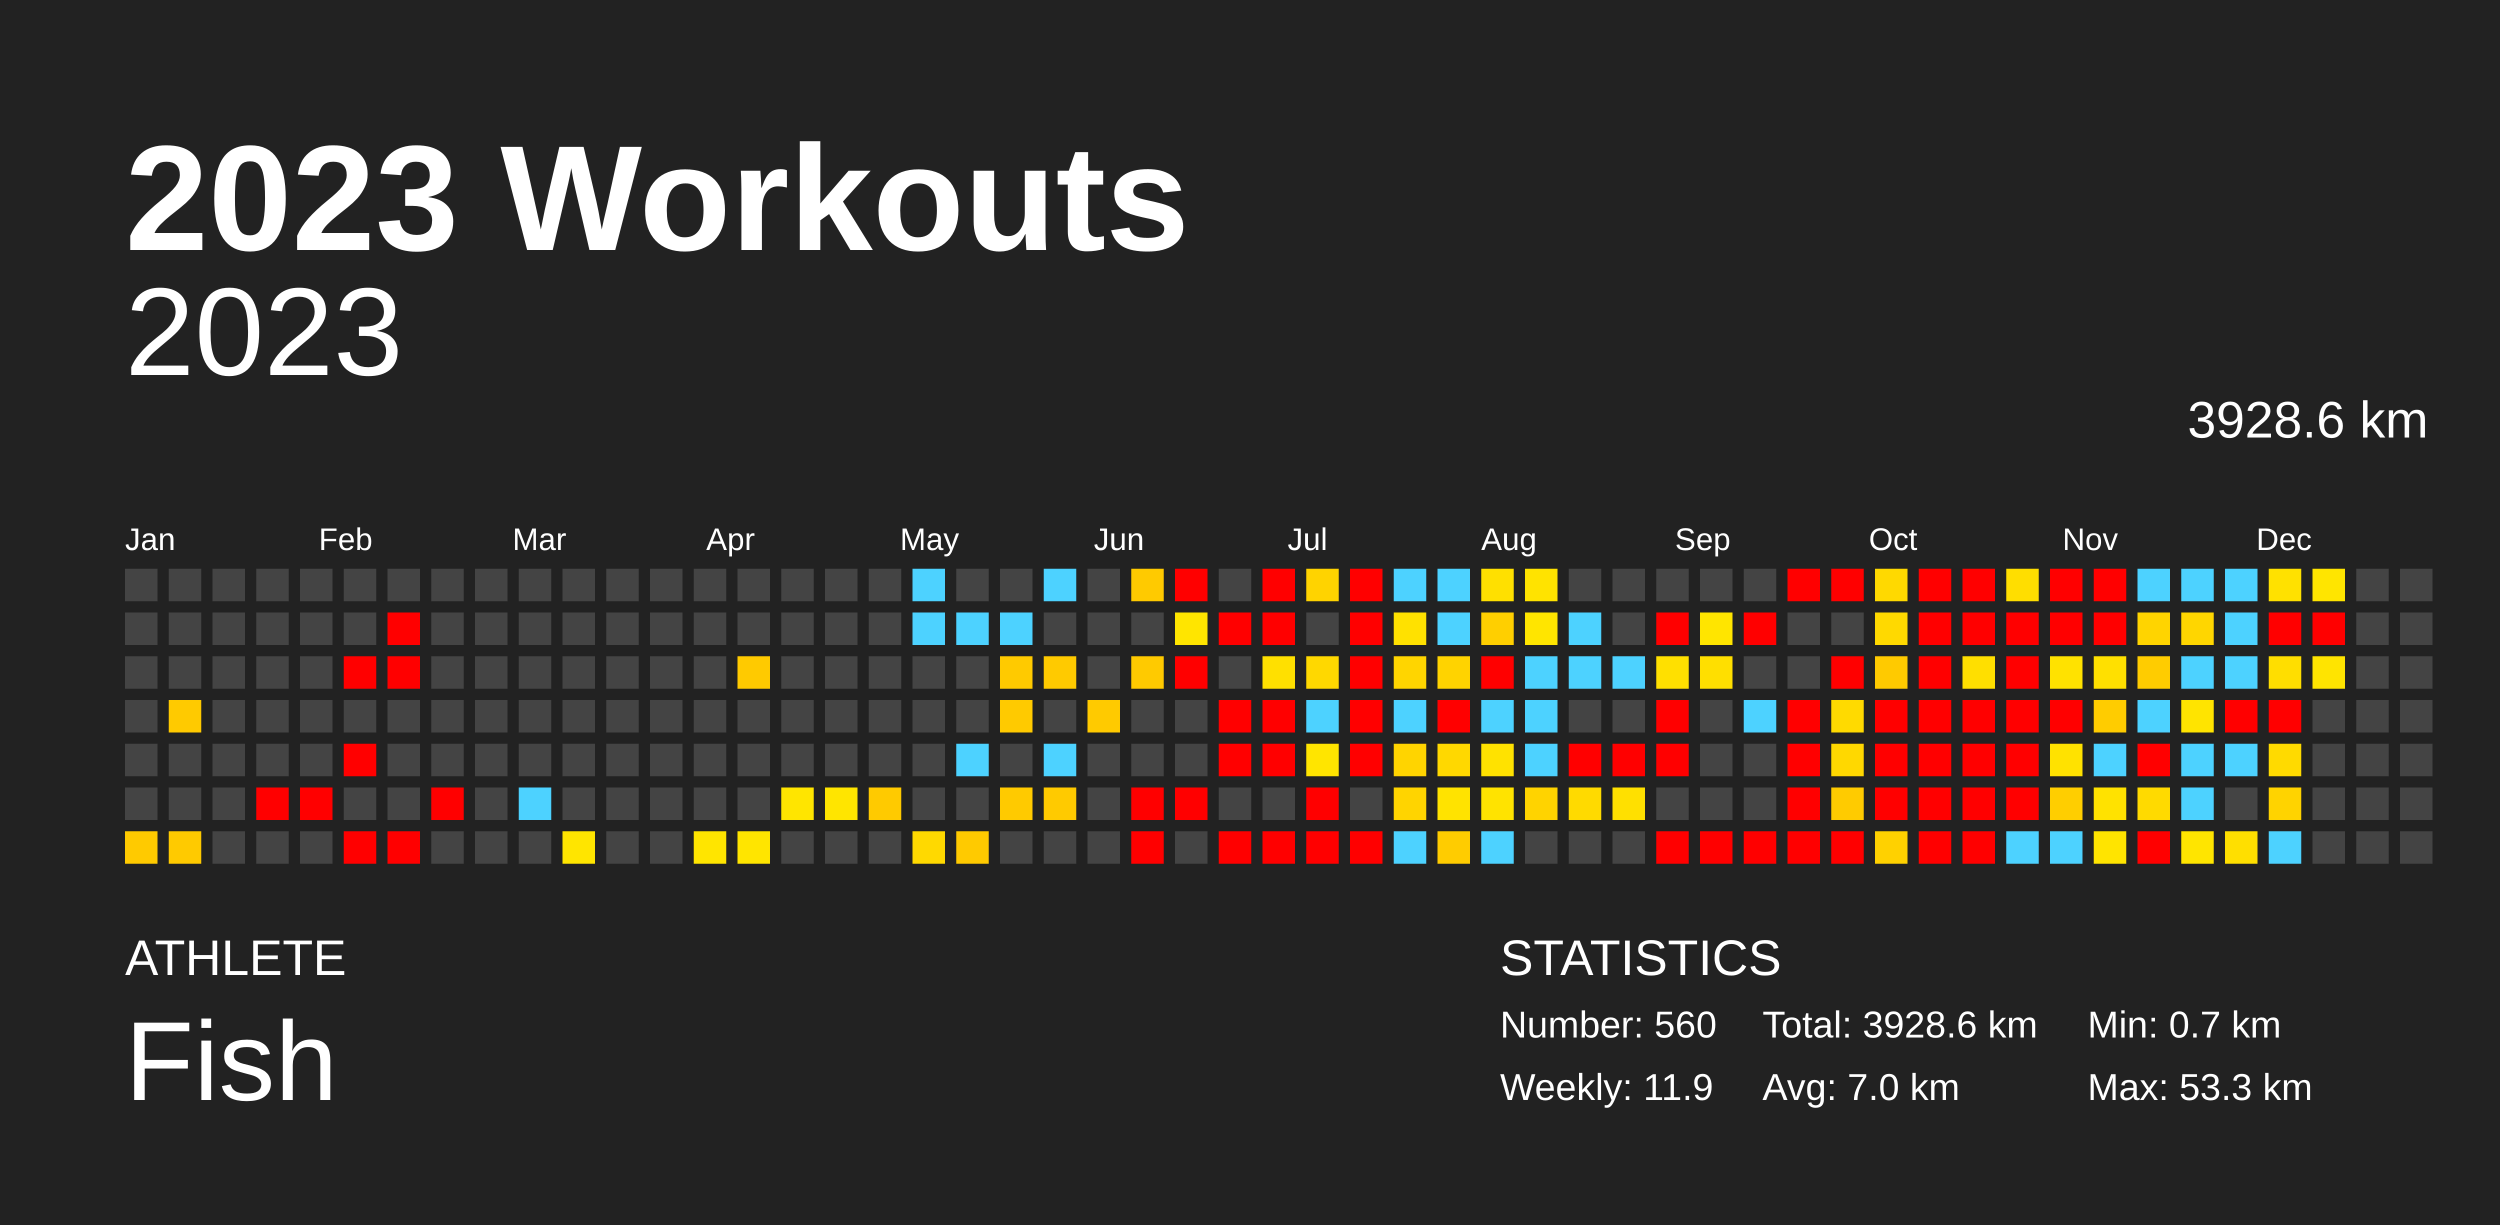
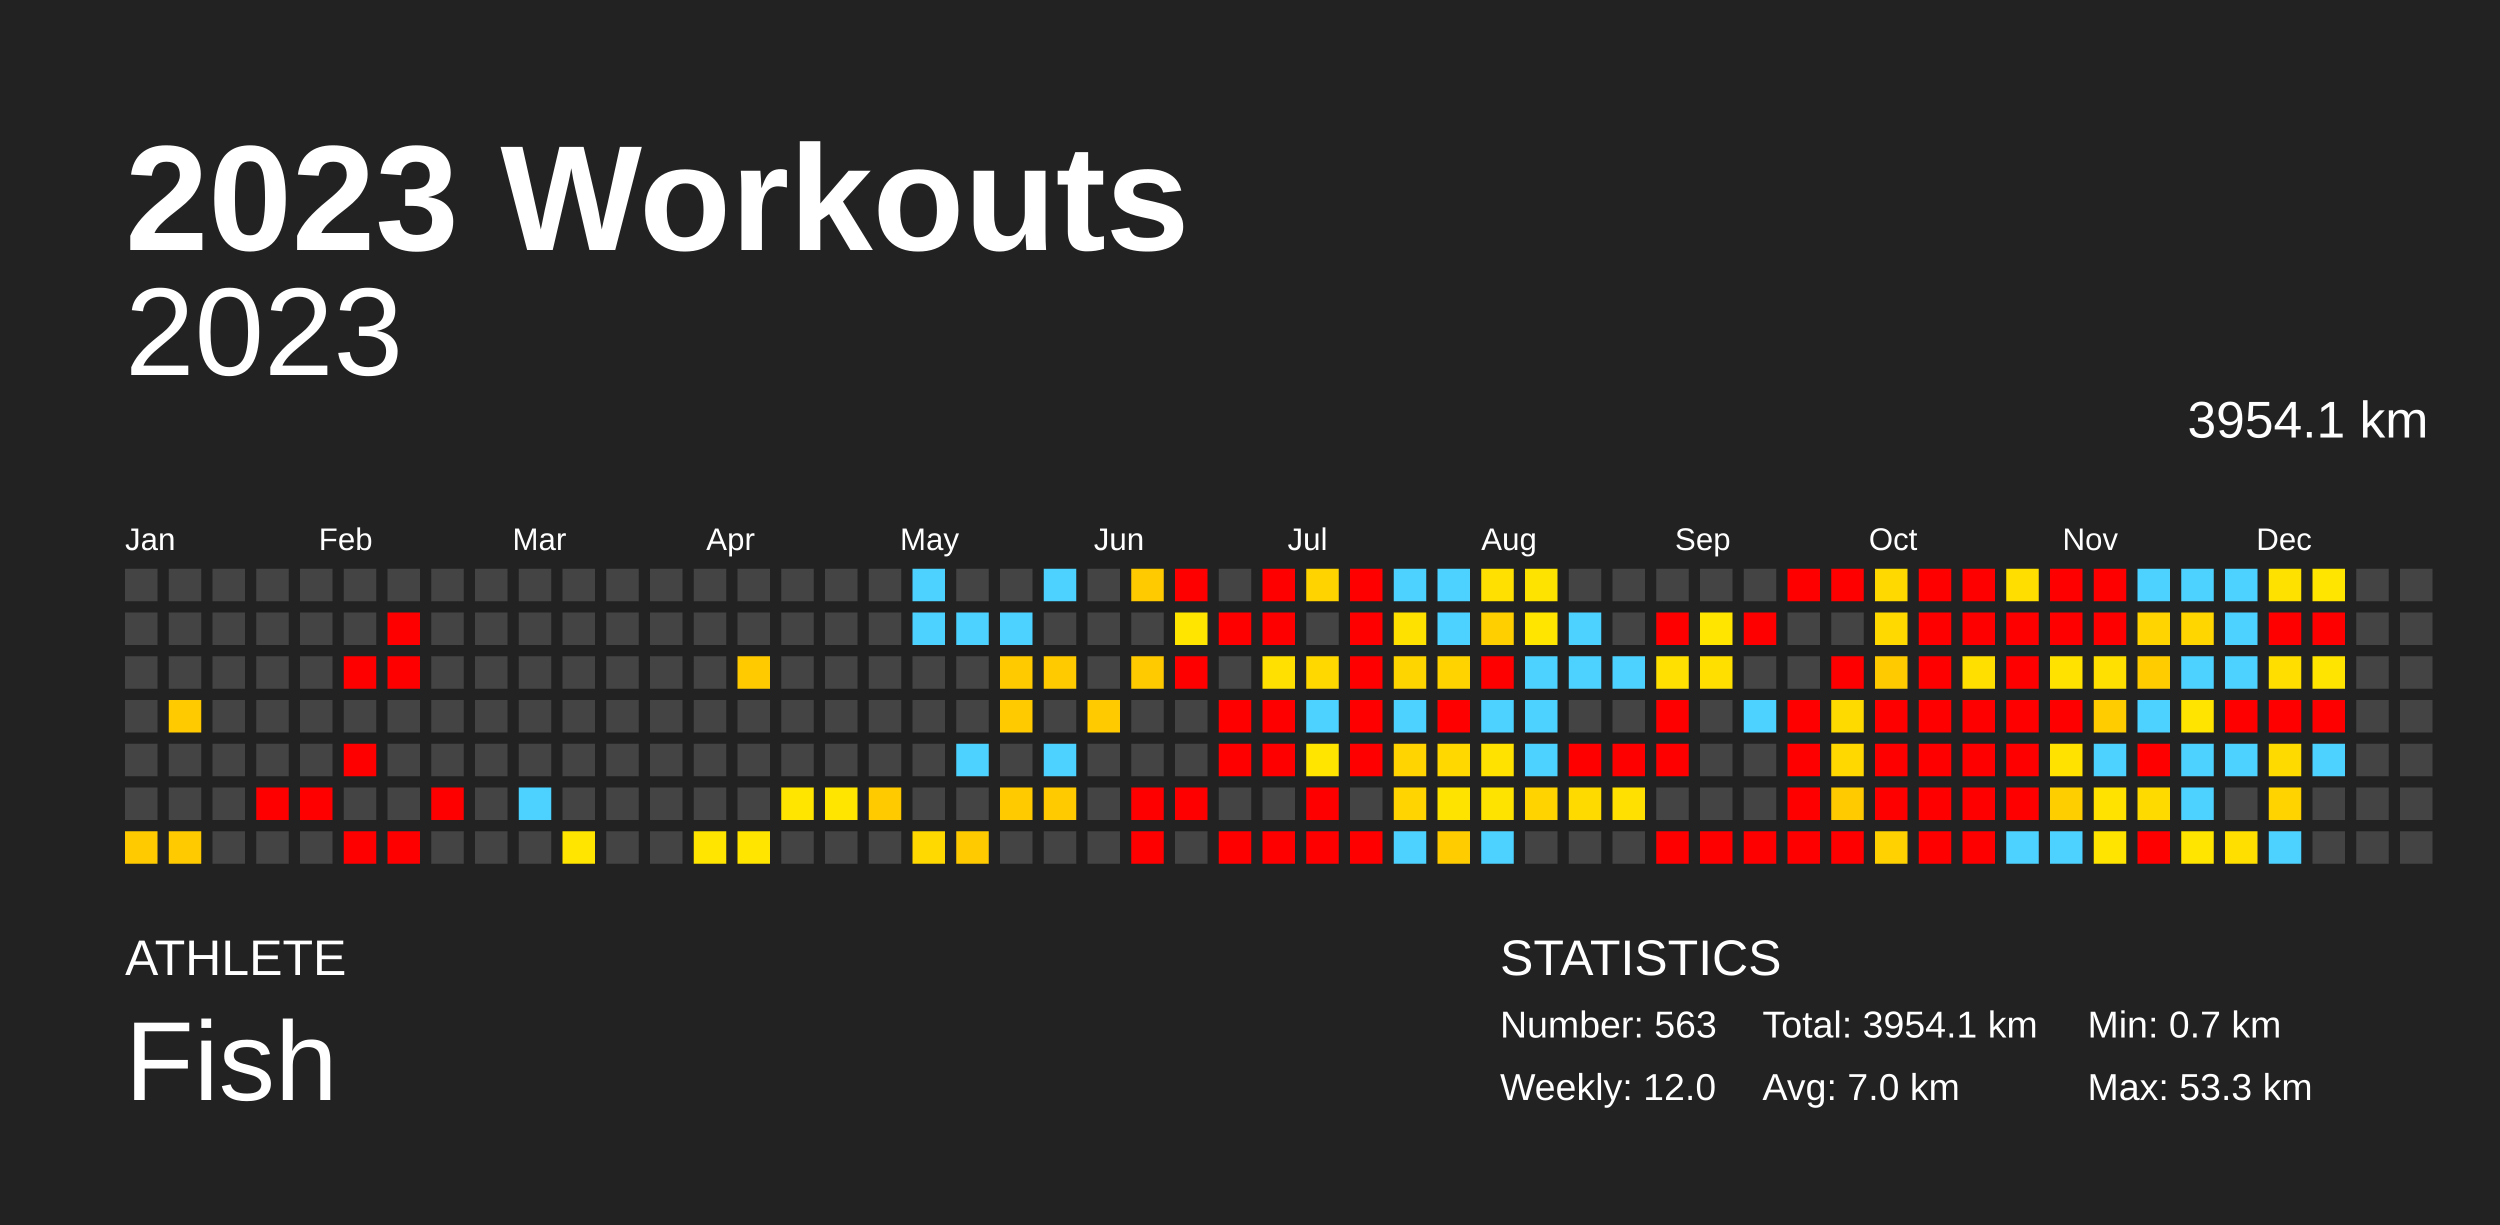
<svg xmlns="http://www.w3.org/2000/svg" baseProfile="full" height="98mm" version="1.1" viewBox="0,0,200,98" width="200mm">
  <defs />
  <rect fill="#222222" height="98" width="200" x="0" y="0" />
  <text fill="#FFFFFF" style="font-size:12px; font-family:Arial; font-weight:bold;" x="10" y="20">2023 Workouts</text>
  <text fill="#FFFFFF" style="font-size:4px; font-family:Arial" x="10" y="78">ATHLETE</text>
  <text fill="#FFFFFF" style="font-size:9px; font-family:Arial" x="10" y="88">Fish</text>
  <text fill="#FFFFFF" style="font-size:4px; font-family:Arial" x="120" y="78">STATISTICS</text>
-   <text fill="#FFFFFF" style="font-size:3px; font-family:Arial" x="120" y="83">Number: 560</text>
-   <text fill="#FFFFFF" style="font-size:3px; font-family:Arial" x="120" y="88">Weekly: 11.9</text>
-   <text fill="#FFFFFF" style="font-size:3px; font-family:Arial" x="141" y="83">Total: 3928.6 km</text>
+   <text fill="#FFFFFF" style="font-size:3px; font-family:Arial" x="120" y="83">Number: 563</text>
+   <text fill="#FFFFFF" style="font-size:3px; font-family:Arial" x="120" y="88">Weekly: 12.0</text>
+   <text fill="#FFFFFF" style="font-size:3px; font-family:Arial" x="141" y="83">Total: 3954.1 km</text>
  <text fill="#FFFFFF" style="font-size:3px; font-family:Arial" x="141" y="88">Avg: 7.0 km</text>
  <text fill="#FFFFFF" style="font-size:3px; font-family:Arial" x="167" y="83">Min: 0.7 km</text>
  <text fill="#FFFFFF" style="font-size:3px; font-family:Arial" x="167" y="88">Max: 53.3 km</text>
  <text alignment-baseline="hanging" fill="#FFFFFF" style="font-size:10.0px; font-family:Arial;" x="10" y="30">2023</text>
-   <text alignment-baseline="hanging" fill="#FFFFFF" style="font-size:4.125px; font-family:Arial;" x="175" y="35">3928.6 km</text>
+   <text alignment-baseline="hanging" fill="#FFFFFF" style="font-size:4.125px; font-family:Arial;" x="175" y="35">3954.1 km</text>
  <text fill="#FFFFFF" style="font-size:2.5px; font-family:Arial" x="10.0" y="44">Jan</text>
  <text fill="#FFFFFF" style="font-size:2.5px; font-family:Arial" x="25.5" y="44">Feb</text>
  <text fill="#FFFFFF" style="font-size:2.5px; font-family:Arial" x="41.0" y="44">Mar</text>
  <text fill="#FFFFFF" style="font-size:2.5px; font-family:Arial" x="56.5" y="44">Apr</text>
  <text fill="#FFFFFF" style="font-size:2.5px; font-family:Arial" x="72.0" y="44">May</text>
  <text fill="#FFFFFF" style="font-size:2.5px; font-family:Arial" x="87.5" y="44">Jun</text>
  <text fill="#FFFFFF" style="font-size:2.5px; font-family:Arial" x="103.0" y="44">Jul</text>
  <text fill="#FFFFFF" style="font-size:2.5px; font-family:Arial" x="118.5" y="44">Aug</text>
  <text fill="#FFFFFF" style="font-size:2.5px; font-family:Arial" x="134.0" y="44">Sep</text>
  <text fill="#FFFFFF" style="font-size:2.5px; font-family:Arial" x="149.5" y="44">Oct</text>
  <text fill="#FFFFFF" style="font-size:2.5px; font-family:Arial" x="165.0" y="44">Nov</text>
  <text fill="#FFFFFF" style="font-size:2.5px; font-family:Arial" x="180.5" y="44">Dec</text>
  <rect fill="#444444" height="2.6" width="2.6" x="10.0" y="45.5" />
  <rect fill="#444444" height="2.6" width="2.6" x="10.0" y="49.0" />
  <rect fill="#444444" height="2.6" width="2.6" x="10.0" y="52.5" />
  <rect fill="#444444" height="2.6" width="2.6" x="10.0" y="56.0" />
  <rect fill="#444444" height="2.6" width="2.6" x="10.0" y="59.5" />
  <rect fill="#444444" height="2.6" width="2.6" x="10.0" y="63.0" />
  <rect fill="#ffca00" height="2.6" width="2.6" x="10.0" y="66.5" />
  <rect fill="#444444" height="2.6" width="2.6" x="13.5" y="45.5" />
  <rect fill="#444444" height="2.6" width="2.6" x="13.5" y="49.0" />
  <rect fill="#444444" height="2.6" width="2.6" x="13.5" y="52.5" />
  <rect fill="#ffca00" height="2.6" width="2.6" x="13.5" y="56.0" />
  <rect fill="#444444" height="2.6" width="2.6" x="13.5" y="59.5" />
  <rect fill="#444444" height="2.6" width="2.6" x="13.5" y="63.0" />
  <rect fill="#ffca00" height="2.6" width="2.6" x="13.5" y="66.5" />
  <rect fill="#444444" height="2.6" width="2.6" x="17.0" y="45.5" />
  <rect fill="#444444" height="2.6" width="2.6" x="17.0" y="49.0" />
  <rect fill="#444444" height="2.6" width="2.6" x="17.0" y="52.5" />
  <rect fill="#444444" height="2.6" width="2.6" x="17.0" y="56.0" />
  <rect fill="#444444" height="2.6" width="2.6" x="17.0" y="59.5" />
  <rect fill="#444444" height="2.6" width="2.6" x="17.0" y="63.0" />
  <rect fill="#444444" height="2.6" width="2.6" x="17.0" y="66.5" />
  <rect fill="#444444" height="2.6" width="2.6" x="20.5" y="45.5" />
  <rect fill="#444444" height="2.6" width="2.6" x="20.5" y="49.0" />
  <rect fill="#444444" height="2.6" width="2.6" x="20.5" y="52.5" />
  <rect fill="#444444" height="2.6" width="2.6" x="20.5" y="56.0" />
  <rect fill="#444444" height="2.6" width="2.6" x="20.5" y="59.5" />
  <rect fill="red" height="2.6" width="2.6" x="20.5" y="63.0" />
  <rect fill="#444444" height="2.6" width="2.6" x="20.5" y="66.5" />
  <rect fill="#444444" height="2.6" width="2.6" x="24.0" y="45.5" />
  <rect fill="#444444" height="2.6" width="2.6" x="24.0" y="49.0" />
  <rect fill="#444444" height="2.6" width="2.6" x="24.0" y="52.5" />
  <rect fill="#444444" height="2.6" width="2.6" x="24.0" y="56.0" />
  <rect fill="#444444" height="2.6" width="2.6" x="24.0" y="59.5" />
  <rect fill="red" height="2.6" width="2.6" x="24.0" y="63.0" />
  <rect fill="#444444" height="2.6" width="2.6" x="24.0" y="66.5" />
  <rect fill="#444444" height="2.6" width="2.6" x="27.5" y="45.5" />
  <rect fill="#444444" height="2.6" width="2.6" x="27.5" y="49.0" />
  <rect fill="red" height="2.6" width="2.6" x="27.5" y="52.5" />
  <rect fill="#444444" height="2.6" width="2.6" x="27.5" y="56.0" />
  <rect fill="red" height="2.6" width="2.6" x="27.5" y="59.5" />
  <rect fill="#444444" height="2.6" width="2.6" x="27.5" y="63.0" />
  <rect fill="red" height="2.6" width="2.6" x="27.5" y="66.5" />
  <rect fill="#444444" height="2.6" width="2.6" x="31.0" y="45.5" />
  <rect fill="red" height="2.6" width="2.6" x="31.0" y="49.0" />
  <rect fill="red" height="2.6" width="2.6" x="31.0" y="52.5" />
  <rect fill="#444444" height="2.6" width="2.6" x="31.0" y="56.0" />
  <rect fill="#444444" height="2.6" width="2.6" x="31.0" y="59.5" />
  <rect fill="#444444" height="2.6" width="2.6" x="31.0" y="63.0" />
  <rect fill="red" height="2.6" width="2.6" x="31.0" y="66.5" />
  <rect fill="#444444" height="2.6" width="2.6" x="34.5" y="45.5" />
  <rect fill="#444444" height="2.6" width="2.6" x="34.5" y="49.0" />
  <rect fill="#444444" height="2.6" width="2.6" x="34.5" y="52.5" />
  <rect fill="#444444" height="2.6" width="2.6" x="34.5" y="56.0" />
  <rect fill="#444444" height="2.6" width="2.6" x="34.5" y="59.5" />
  <rect fill="red" height="2.6" width="2.6" x="34.5" y="63.0" />
  <rect fill="#444444" height="2.6" width="2.6" x="34.5" y="66.5" />
  <rect fill="#444444" height="2.6" width="2.6" x="38.0" y="45.5" />
  <rect fill="#444444" height="2.6" width="2.6" x="38.0" y="49.0" />
  <rect fill="#444444" height="2.6" width="2.6" x="38.0" y="52.5" />
  <rect fill="#444444" height="2.6" width="2.6" x="38.0" y="56.0" />
  <rect fill="#444444" height="2.6" width="2.6" x="38.0" y="59.5" />
  <rect fill="#444444" height="2.6" width="2.6" x="38.0" y="63.0" />
  <rect fill="#444444" height="2.6" width="2.6" x="38.0" y="66.5" />
  <rect fill="#444444" height="2.6" width="2.6" x="41.5" y="45.5" />
  <rect fill="#444444" height="2.6" width="2.6" x="41.5" y="49.0" />
  <rect fill="#444444" height="2.6" width="2.6" x="41.5" y="52.5" />
  <rect fill="#444444" height="2.6" width="2.6" x="41.5" y="56.0" />
  <rect fill="#444444" height="2.6" width="2.6" x="41.5" y="59.5" />
  <rect fill="#4dd2ff" height="2.6" width="2.6" x="41.5" y="63.0" />
  <rect fill="#444444" height="2.6" width="2.6" x="41.5" y="66.5" />
  <rect fill="#444444" height="2.6" width="2.6" x="45.0" y="45.5" />
  <rect fill="#444444" height="2.6" width="2.6" x="45.0" y="49.0" />
  <rect fill="#444444" height="2.6" width="2.6" x="45.0" y="52.5" />
  <rect fill="#444444" height="2.6" width="2.6" x="45.0" y="56.0" />
  <rect fill="#444444" height="2.6" width="2.6" x="45.0" y="59.5" />
  <rect fill="#444444" height="2.6" width="2.6" x="45.0" y="63.0" />
  <rect fill="#ffe500" height="2.6" width="2.6" x="45.0" y="66.5" />
  <rect fill="#444444" height="2.6" width="2.6" x="48.5" y="45.5" />
  <rect fill="#444444" height="2.6" width="2.6" x="48.5" y="49.0" />
  <rect fill="#444444" height="2.6" width="2.6" x="48.5" y="52.5" />
  <rect fill="#444444" height="2.6" width="2.6" x="48.5" y="56.0" />
  <rect fill="#444444" height="2.6" width="2.6" x="48.5" y="59.5" />
  <rect fill="#444444" height="2.6" width="2.6" x="48.5" y="63.0" />
  <rect fill="#444444" height="2.6" width="2.6" x="48.5" y="66.5" />
  <rect fill="#444444" height="2.6" width="2.6" x="52.0" y="45.5" />
  <rect fill="#444444" height="2.6" width="2.6" x="52.0" y="49.0" />
  <rect fill="#444444" height="2.6" width="2.6" x="52.0" y="52.5" />
  <rect fill="#444444" height="2.6" width="2.6" x="52.0" y="56.0" />
  <rect fill="#444444" height="2.6" width="2.6" x="52.0" y="59.5" />
  <rect fill="#444444" height="2.6" width="2.6" x="52.0" y="63.0" />
  <rect fill="#444444" height="2.6" width="2.6" x="52.0" y="66.5" />
  <rect fill="#444444" height="2.6" width="2.6" x="55.5" y="45.5" />
  <rect fill="#444444" height="2.6" width="2.6" x="55.5" y="49.0" />
  <rect fill="#444444" height="2.6" width="2.6" x="55.5" y="52.5" />
  <rect fill="#444444" height="2.6" width="2.6" x="55.5" y="56.0" />
  <rect fill="#444444" height="2.6" width="2.6" x="55.5" y="59.5" />
  <rect fill="#444444" height="2.6" width="2.6" x="55.5" y="63.0" />
  <rect fill="#ffe500" height="2.6" width="2.6" x="55.5" y="66.5" />
  <rect fill="#444444" height="2.6" width="2.6" x="59.0" y="45.5" />
  <rect fill="#444444" height="2.6" width="2.6" x="59.0" y="49.0" />
  <rect fill="#ffca00" height="2.6" width="2.6" x="59.0" y="52.5" />
  <rect fill="#444444" height="2.6" width="2.6" x="59.0" y="56.0" />
  <rect fill="#444444" height="2.6" width="2.6" x="59.0" y="59.5" />
  <rect fill="#444444" height="2.6" width="2.6" x="59.0" y="63.0" />
  <rect fill="#ffe500" height="2.6" width="2.6" x="59.0" y="66.5" />
  <rect fill="#444444" height="2.6" width="2.6" x="62.5" y="45.5" />
  <rect fill="#444444" height="2.6" width="2.6" x="62.5" y="49.0" />
  <rect fill="#444444" height="2.6" width="2.6" x="62.5" y="52.5" />
  <rect fill="#444444" height="2.6" width="2.6" x="62.5" y="56.0" />
  <rect fill="#444444" height="2.6" width="2.6" x="62.5" y="59.5" />
  <rect fill="#ffe500" height="2.6" width="2.6" x="62.5" y="63.0" />
  <rect fill="#444444" height="2.6" width="2.6" x="62.5" y="66.5" />
  <rect fill="#444444" height="2.6" width="2.6" x="66.0" y="45.5" />
  <rect fill="#444444" height="2.6" width="2.6" x="66.0" y="49.0" />
  <rect fill="#444444" height="2.6" width="2.6" x="66.0" y="52.5" />
  <rect fill="#444444" height="2.6" width="2.6" x="66.0" y="56.0" />
  <rect fill="#444444" height="2.6" width="2.6" x="66.0" y="59.5" />
  <rect fill="#ffe500" height="2.6" width="2.6" x="66.0" y="63.0" />
  <rect fill="#444444" height="2.6" width="2.6" x="66.0" y="66.5" />
  <rect fill="#444444" height="2.6" width="2.6" x="69.5" y="45.5" />
  <rect fill="#444444" height="2.6" width="2.6" x="69.5" y="49.0" />
  <rect fill="#444444" height="2.6" width="2.6" x="69.5" y="52.5" />
  <rect fill="#444444" height="2.6" width="2.6" x="69.5" y="56.0" />
  <rect fill="#444444" height="2.6" width="2.6" x="69.5" y="59.5" />
  <rect fill="#ffca00" height="2.6" width="2.6" x="69.5" y="63.0" />
  <rect fill="#444444" height="2.6" width="2.6" x="69.5" y="66.5" />
  <rect fill="#4dd2ff" height="2.6" width="2.6" x="73.0" y="45.5" />
  <rect fill="#4dd2ff" height="2.6" width="2.6" x="73.0" y="49.0" />
  <rect fill="#444444" height="2.6" width="2.6" x="73.0" y="52.5" />
  <rect fill="#444444" height="2.6" width="2.6" x="73.0" y="56.0" />
  <rect fill="#444444" height="2.6" width="2.6" x="73.0" y="59.5" />
  <rect fill="#444444" height="2.6" width="2.6" x="73.0" y="63.0" />
  <rect fill="#ffd900" height="2.6" width="2.6" x="73.0" y="66.5" />
  <rect fill="#444444" height="2.6" width="2.6" x="76.5" y="45.5" />
  <rect fill="#4dd2ff" height="2.6" width="2.6" x="76.5" y="49.0" />
  <rect fill="#444444" height="2.6" width="2.6" x="76.5" y="52.5" />
  <rect fill="#444444" height="2.6" width="2.6" x="76.5" y="56.0" />
  <rect fill="#4dd2ff" height="2.6" width="2.6" x="76.5" y="59.5" />
  <rect fill="#444444" height="2.6" width="2.6" x="76.5" y="63.0" />
  <rect fill="#ffca00" height="2.6" width="2.6" x="76.5" y="66.5" />
  <rect fill="#444444" height="2.6" width="2.6" x="80.0" y="45.5" />
  <rect fill="#4dd2ff" height="2.6" width="2.6" x="80.0" y="49.0" />
  <rect fill="#ffca00" height="2.6" width="2.6" x="80.0" y="52.5" />
  <rect fill="#ffca00" height="2.6" width="2.6" x="80.0" y="56.0" />
  <rect fill="#444444" height="2.6" width="2.6" x="80.0" y="59.5" />
  <rect fill="#ffca00" height="2.6" width="2.6" x="80.0" y="63.0" />
  <rect fill="#444444" height="2.6" width="2.6" x="80.0" y="66.5" />
  <rect fill="#4dd2ff" height="2.6" width="2.6" x="83.5" y="45.5" />
  <rect fill="#444444" height="2.6" width="2.6" x="83.5" y="49.0" />
  <rect fill="#ffca00" height="2.6" width="2.6" x="83.5" y="52.5" />
  <rect fill="#444444" height="2.6" width="2.6" x="83.5" y="56.0" />
  <rect fill="#4dd2ff" height="2.6" width="2.6" x="83.5" y="59.5" />
  <rect fill="#ffca00" height="2.6" width="2.6" x="83.5" y="63.0" />
  <rect fill="#444444" height="2.6" width="2.6" x="83.5" y="66.5" />
  <rect fill="#444444" height="2.6" width="2.6" x="87.0" y="45.5" />
  <rect fill="#444444" height="2.6" width="2.6" x="87.0" y="49.0" />
  <rect fill="#444444" height="2.6" width="2.6" x="87.0" y="52.5" />
  <rect fill="#ffca00" height="2.6" width="2.6" x="87.0" y="56.0" />
  <rect fill="#444444" height="2.6" width="2.6" x="87.0" y="59.5" />
  <rect fill="#444444" height="2.6" width="2.6" x="87.0" y="63.0" />
  <rect fill="#444444" height="2.6" width="2.6" x="87.0" y="66.5" />
  <rect fill="#ffca00" height="2.6" width="2.6" x="90.5" y="45.5" />
  <rect fill="#444444" height="2.6" width="2.6" x="90.5" y="49.0" />
  <rect fill="#ffca00" height="2.6" width="2.6" x="90.5" y="52.5" />
  <rect fill="#444444" height="2.6" width="2.6" x="90.5" y="56.0" />
  <rect fill="#444444" height="2.6" width="2.6" x="90.5" y="59.5" />
  <rect fill="red" height="2.6" width="2.6" x="90.5" y="63.0" />
  <rect fill="red" height="2.6" width="2.6" x="90.5" y="66.5" />
  <rect fill="red" height="2.6" width="2.6" x="94.0" y="45.5" />
  <rect fill="#ffe500" height="2.6" width="2.6" x="94.0" y="49.0" />
  <rect fill="red" height="2.6" width="2.6" x="94.0" y="52.5" />
  <rect fill="#444444" height="2.6" width="2.6" x="94.0" y="56.0" />
  <rect fill="#444444" height="2.6" width="2.6" x="94.0" y="59.5" />
  <rect fill="red" height="2.6" width="2.6" x="94.0" y="63.0" />
  <rect fill="#444444" height="2.6" width="2.6" x="94.0" y="66.5" />
  <rect fill="#444444" height="2.6" width="2.6" x="97.5" y="45.5" />
  <rect fill="red" height="2.6" width="2.6" x="97.5" y="49.0" />
  <rect fill="#444444" height="2.6" width="2.6" x="97.5" y="52.5" />
  <rect fill="red" height="2.6" width="2.6" x="97.5" y="56.0" />
  <rect fill="red" height="2.6" width="2.6" x="97.5" y="59.5" />
  <rect fill="#444444" height="2.6" width="2.6" x="97.5" y="63.0" />
  <rect fill="red" height="2.6" width="2.6" x="97.5" y="66.5" />
  <rect fill="red" height="2.6" width="2.6" x="101.0" y="45.5" />
  <rect fill="red" height="2.6" width="2.6" x="101.0" y="49.0" />
  <rect fill="#ffe000" height="2.6" width="2.6" x="101.0" y="52.5" />
  <rect fill="red" height="2.6" width="2.6" x="101.0" y="56.0" />
  <rect fill="red" height="2.6" width="2.6" x="101.0" y="59.5" />
  <rect fill="#444444" height="2.6" width="2.6" x="101.0" y="63.0" />
  <rect fill="red" height="2.6" width="2.6" x="101.0" y="66.5" />
  <rect fill="#ffd300" height="2.6" width="2.6" x="104.5" y="45.5" />
  <rect fill="#444444" height="2.6" width="2.6" x="104.5" y="49.0" />
  <rect fill="#ffd800" height="2.6" width="2.6" x="104.5" y="52.5" />
  <rect fill="#4dd2ff" height="2.6" width="2.6" x="104.5" y="56.0" />
  <rect fill="#ffe500" height="2.6" width="2.6" x="104.5" y="59.5" />
  <rect fill="red" height="2.6" width="2.6" x="104.5" y="63.0" />
  <rect fill="red" height="2.6" width="2.6" x="104.5" y="66.5" />
  <rect fill="red" height="2.6" width="2.6" x="108.0" y="45.5" />
  <rect fill="red" height="2.6" width="2.6" x="108.0" y="49.0" />
  <rect fill="red" height="2.6" width="2.6" x="108.0" y="52.5" />
  <rect fill="red" height="2.6" width="2.6" x="108.0" y="56.0" />
  <rect fill="red" height="2.6" width="2.6" x="108.0" y="59.5" />
  <rect fill="#444444" height="2.6" width="2.6" x="108.0" y="63.0" />
  <rect fill="red" height="2.6" width="2.6" x="108.0" y="66.5" />
  <rect fill="#4dd2ff" height="2.6" width="2.6" x="111.5" y="45.5" />
  <rect fill="#ffe100" height="2.6" width="2.6" x="111.5" y="49.0" />
  <rect fill="#ffd500" height="2.6" width="2.6" x="111.5" y="52.5" />
  <rect fill="#4dd2ff" height="2.6" width="2.6" x="111.5" y="56.0" />
  <rect fill="#ffd400" height="2.6" width="2.6" x="111.5" y="59.5" />
  <rect fill="#ffd400" height="2.6" width="2.6" x="111.5" y="63.0" />
  <rect fill="#4dd2ff" height="2.6" width="2.6" x="111.5" y="66.5" />
  <rect fill="#4dd2ff" height="2.6" width="2.6" x="115.0" y="45.5" />
  <rect fill="#4dd2ff" height="2.6" width="2.6" x="115.0" y="49.0" />
  <rect fill="#ffd300" height="2.6" width="2.6" x="115.0" y="52.5" />
  <rect fill="red" height="2.6" width="2.6" x="115.0" y="56.0" />
  <rect fill="#ffd800" height="2.6" width="2.6" x="115.0" y="59.5" />
  <rect fill="#ffe300" height="2.6" width="2.6" x="115.0" y="63.0" />
  <rect fill="#ffcc00" height="2.6" width="2.6" x="115.0" y="66.5" />
  <rect fill="#ffe000" height="2.6" width="2.6" x="118.5" y="45.5" />
  <rect fill="#ffcf00" height="2.6" width="2.6" x="118.5" y="49.0" />
  <rect fill="red" height="2.6" width="2.6" x="118.5" y="52.5" />
  <rect fill="#4dd2ff" height="2.6" width="2.6" x="118.5" y="56.0" />
  <rect fill="#ffe200" height="2.6" width="2.6" x="118.5" y="59.5" />
  <rect fill="#ffe300" height="2.6" width="2.6" x="118.5" y="63.0" />
  <rect fill="#4dd2ff" height="2.6" width="2.6" x="118.5" y="66.5" />
  <rect fill="#ffe300" height="2.6" width="2.6" x="122.0" y="45.5" />
  <rect fill="#ffe500" height="2.6" width="2.6" x="122.0" y="49.0" />
  <rect fill="#4dd2ff" height="2.6" width="2.6" x="122.0" y="52.5" />
  <rect fill="#4dd2ff" height="2.6" width="2.6" x="122.0" y="56.0" />
  <rect fill="#4dd2ff" height="2.6" width="2.6" x="122.0" y="59.5" />
  <rect fill="#ffd300" height="2.6" width="2.6" x="122.0" y="63.0" />
  <rect fill="#444444" height="2.6" width="2.6" x="122.0" y="66.5" />
  <rect fill="#444444" height="2.6" width="2.6" x="125.5" y="45.5" />
  <rect fill="#4dd2ff" height="2.6" width="2.6" x="125.5" y="49.0" />
  <rect fill="#4dd2ff" height="2.6" width="2.6" x="125.5" y="52.5" />
  <rect fill="#444444" height="2.6" width="2.6" x="125.5" y="56.0" />
  <rect fill="red" height="2.6" width="2.6" x="125.5" y="59.5" />
  <rect fill="#ffda00" height="2.6" width="2.6" x="125.5" y="63.0" />
  <rect fill="#444444" height="2.6" width="2.6" x="125.5" y="66.5" />
  <rect fill="#444444" height="2.6" width="2.6" x="129.0" y="45.5" />
  <rect fill="#444444" height="2.6" width="2.6" x="129.0" y="49.0" />
  <rect fill="#4dd2ff" height="2.6" width="2.6" x="129.0" y="52.5" />
  <rect fill="#444444" height="2.6" width="2.6" x="129.0" y="56.0" />
  <rect fill="red" height="2.6" width="2.6" x="129.0" y="59.5" />
  <rect fill="#ffe000" height="2.6" width="2.6" x="129.0" y="63.0" />
  <rect fill="#444444" height="2.6" width="2.6" x="129.0" y="66.5" />
  <rect fill="#444444" height="2.6" width="2.6" x="132.5" y="45.5" />
  <rect fill="red" height="2.6" width="2.6" x="132.5" y="49.0" />
  <rect fill="#ffe000" height="2.6" width="2.6" x="132.5" y="52.5" />
  <rect fill="red" height="2.6" width="2.6" x="132.5" y="56.0" />
  <rect fill="red" height="2.6" width="2.6" x="132.5" y="59.5" />
  <rect fill="#444444" height="2.6" width="2.6" x="132.5" y="63.0" />
  <rect fill="red" height="2.6" width="2.6" x="132.5" y="66.5" />
  <rect fill="#444444" height="2.6" width="2.6" x="136.0" y="45.5" />
  <rect fill="#ffe500" height="2.6" width="2.6" x="136.0" y="49.0" />
  <rect fill="#ffdf00" height="2.6" width="2.6" x="136.0" y="52.5" />
  <rect fill="#444444" height="2.6" width="2.6" x="136.0" y="56.0" />
  <rect fill="#444444" height="2.6" width="2.6" x="136.0" y="59.5" />
  <rect fill="#444444" height="2.6" width="2.6" x="136.0" y="63.0" />
  <rect fill="red" height="2.6" width="2.6" x="136.0" y="66.5" />
  <rect fill="#444444" height="2.6" width="2.6" x="139.5" y="45.5" />
  <rect fill="red" height="2.6" width="2.6" x="139.5" y="49.0" />
  <rect fill="#444444" height="2.6" width="2.6" x="139.5" y="52.5" />
  <rect fill="#4dd2ff" height="2.6" width="2.6" x="139.5" y="56.0" />
  <rect fill="#444444" height="2.6" width="2.6" x="139.5" y="59.5" />
  <rect fill="#444444" height="2.6" width="2.6" x="139.5" y="63.0" />
  <rect fill="red" height="2.6" width="2.6" x="139.5" y="66.5" />
  <rect fill="red" height="2.6" width="2.6" x="143.0" y="45.5" />
  <rect fill="#444444" height="2.6" width="2.6" x="143.0" y="49.0" />
  <rect fill="#444444" height="2.6" width="2.6" x="143.0" y="52.5" />
  <rect fill="red" height="2.6" width="2.6" x="143.0" y="56.0" />
  <rect fill="red" height="2.6" width="2.6" x="143.0" y="59.5" />
  <rect fill="red" height="2.6" width="2.6" x="143.0" y="63.0" />
  <rect fill="red" height="2.6" width="2.6" x="143.0" y="66.5" />
  <rect fill="red" height="2.6" width="2.6" x="146.5" y="45.5" />
  <rect fill="#444444" height="2.6" width="2.6" x="146.5" y="49.0" />
  <rect fill="red" height="2.6" width="2.6" x="146.5" y="52.5" />
  <rect fill="#ffda00" height="2.6" width="2.6" x="146.5" y="56.0" />
  <rect fill="#ffd800" height="2.6" width="2.6" x="146.5" y="59.5" />
  <rect fill="#ffcb00" height="2.6" width="2.6" x="146.5" y="63.0" />
  <rect fill="red" height="2.6" width="2.6" x="146.5" y="66.5" />
  <rect fill="#ffd900" height="2.6" width="2.6" x="150.0" y="45.5" />
  <rect fill="#ffd900" height="2.6" width="2.6" x="150.0" y="49.0" />
  <rect fill="#ffca00" height="2.6" width="2.6" x="150.0" y="52.5" />
  <rect fill="red" height="2.6" width="2.6" x="150.0" y="56.0" />
  <rect fill="red" height="2.6" width="2.6" x="150.0" y="59.5" />
  <rect fill="red" height="2.6" width="2.6" x="150.0" y="63.0" />
  <rect fill="#ffd100" height="2.6" width="2.6" x="150.0" y="66.5" />
  <rect fill="red" height="2.6" width="2.6" x="153.5" y="45.5" />
  <rect fill="red" height="2.6" width="2.6" x="153.5" y="49.0" />
  <rect fill="red" height="2.6" width="2.6" x="153.5" y="52.5" />
  <rect fill="red" height="2.6" width="2.6" x="153.5" y="56.0" />
  <rect fill="red" height="2.6" width="2.6" x="153.5" y="59.5" />
  <rect fill="red" height="2.6" width="2.6" x="153.5" y="63.0" />
  <rect fill="red" height="2.6" width="2.6" x="153.5" y="66.5" />
  <rect fill="red" height="2.6" width="2.6" x="157.0" y="45.5" />
  <rect fill="red" height="2.6" width="2.6" x="157.0" y="49.0" />
  <rect fill="#ffdf00" height="2.6" width="2.6" x="157.0" y="52.5" />
  <rect fill="red" height="2.6" width="2.6" x="157.0" y="56.0" />
  <rect fill="red" height="2.6" width="2.6" x="157.0" y="59.5" />
  <rect fill="red" height="2.6" width="2.6" x="157.0" y="63.0" />
  <rect fill="red" height="2.6" width="2.6" x="157.0" y="66.5" />
  <rect fill="#ffde00" height="2.6" width="2.6" x="160.5" y="45.5" />
  <rect fill="red" height="2.6" width="2.6" x="160.5" y="49.0" />
  <rect fill="red" height="2.6" width="2.6" x="160.5" y="52.5" />
  <rect fill="red" height="2.6" width="2.6" x="160.5" y="56.0" />
  <rect fill="red" height="2.6" width="2.6" x="160.5" y="59.5" />
  <rect fill="red" height="2.6" width="2.6" x="160.5" y="63.0" />
  <rect fill="#4dd2ff" height="2.6" width="2.6" x="160.5" y="66.5" />
  <rect fill="red" height="2.6" width="2.6" x="164.0" y="45.5" />
  <rect fill="red" height="2.6" width="2.6" x="164.0" y="49.0" />
  <rect fill="#ffe200" height="2.6" width="2.6" x="164.0" y="52.5" />
  <rect fill="red" height="2.6" width="2.6" x="164.0" y="56.0" />
  <rect fill="#ffe200" height="2.6" width="2.6" x="164.0" y="59.5" />
  <rect fill="#ffce00" height="2.6" width="2.6" x="164.0" y="63.0" />
  <rect fill="#4dd2ff" height="2.6" width="2.6" x="164.0" y="66.5" />
  <rect fill="red" height="2.6" width="2.6" x="167.5" y="45.5" />
  <rect fill="red" height="2.6" width="2.6" x="167.5" y="49.0" />
  <rect fill="#ffe000" height="2.6" width="2.6" x="167.5" y="52.5" />
  <rect fill="#ffcc00" height="2.6" width="2.6" x="167.5" y="56.0" />
  <rect fill="#4dd2ff" height="2.6" width="2.6" x="167.5" y="59.5" />
  <rect fill="#ffe200" height="2.6" width="2.6" x="167.5" y="63.0" />
  <rect fill="#ffe400" height="2.6" width="2.6" x="167.5" y="66.5" />
  <rect fill="#4dd2ff" height="2.6" width="2.6" x="171.0" y="45.5" />
  <rect fill="#ffd400" height="2.6" width="2.6" x="171.0" y="49.0" />
  <rect fill="#ffcc00" height="2.6" width="2.6" x="171.0" y="52.5" />
  <rect fill="#4dd2ff" height="2.6" width="2.6" x="171.0" y="56.0" />
  <rect fill="red" height="2.6" width="2.6" x="171.0" y="59.5" />
  <rect fill="#ffda00" height="2.6" width="2.6" x="171.0" y="63.0" />
  <rect fill="red" height="2.6" width="2.6" x="171.0" y="66.5" />
  <rect fill="#4dd2ff" height="2.6" width="2.6" x="174.5" y="45.5" />
  <rect fill="#ffd600" height="2.6" width="2.6" x="174.5" y="49.0" />
  <rect fill="#4dd2ff" height="2.6" width="2.6" x="174.5" y="52.5" />
  <rect fill="#ffe400" height="2.6" width="2.6" x="174.5" y="56.0" />
  <rect fill="#4dd2ff" height="2.6" width="2.6" x="174.5" y="59.5" />
  <rect fill="#4dd2ff" height="2.6" width="2.6" x="174.5" y="63.0" />
  <rect fill="#ffe500" height="2.6" width="2.6" x="174.5" y="66.5" />
  <rect fill="#4dd2ff" height="2.6" width="2.6" x="178.0" y="45.5" />
  <rect fill="#4dd2ff" height="2.6" width="2.6" x="178.0" y="49.0" />
  <rect fill="#4dd2ff" height="2.6" width="2.6" x="178.0" y="52.5" />
  <rect fill="red" height="2.6" width="2.6" x="178.0" y="56.0" />
  <rect fill="#4dd2ff" height="2.6" width="2.6" x="178.0" y="59.5" />
  <rect fill="#444444" height="2.6" width="2.6" x="178.0" y="63.0" />
  <rect fill="#ffdf00" height="2.6" width="2.6" x="178.0" y="66.5" />
  <rect fill="#ffe100" height="2.6" width="2.6" x="181.5" y="45.5" />
  <rect fill="red" height="2.6" width="2.6" x="181.5" y="49.0" />
  <rect fill="#ffde00" height="2.6" width="2.6" x="181.5" y="52.5" />
  <rect fill="red" height="2.6" width="2.6" x="181.5" y="56.0" />
  <rect fill="#ffda00" height="2.6" width="2.6" x="181.5" y="59.5" />
  <rect fill="#ffd300" height="2.6" width="2.6" x="181.5" y="63.0" />
  <rect fill="#4dd2ff" height="2.6" width="2.6" x="181.5" y="66.5" />
  <rect fill="#ffe500" height="2.6" width="2.6" x="185.0" y="45.5" />
  <rect fill="red" height="2.6" width="2.6" x="185.0" y="49.0" />
  <rect fill="#ffe400" height="2.6" width="2.6" x="185.0" y="52.5" />
-   <rect fill="#444444" height="2.6" width="2.6" x="185.0" y="56.0" />
-   <rect fill="#444444" height="2.6" width="2.6" x="185.0" y="59.5" />
+   <rect fill="red" height="2.6" width="2.6" x="185.0" y="56.0" />
+   <rect fill="#4dd2ff" height="2.6" width="2.6" x="185.0" y="59.5" />
  <rect fill="#444444" height="2.6" width="2.6" x="185.0" y="63.0" />
  <rect fill="#444444" height="2.6" width="2.6" x="185.0" y="66.5" />
  <rect fill="#444444" height="2.6" width="2.6" x="188.5" y="45.5" />
  <rect fill="#444444" height="2.6" width="2.6" x="188.5" y="49.0" />
  <rect fill="#444444" height="2.6" width="2.6" x="188.5" y="52.5" />
  <rect fill="#444444" height="2.6" width="2.6" x="188.5" y="56.0" />
  <rect fill="#444444" height="2.6" width="2.6" x="188.5" y="59.5" />
  <rect fill="#444444" height="2.6" width="2.6" x="188.5" y="63.0" />
  <rect fill="#444444" height="2.6" width="2.6" x="188.5" y="66.5" />
  <rect fill="#444444" height="2.6" width="2.6" x="192.0" y="45.5" />
  <rect fill="#444444" height="2.6" width="2.6" x="192.0" y="49.0" />
  <rect fill="#444444" height="2.6" width="2.6" x="192.0" y="52.5" />
  <rect fill="#444444" height="2.6" width="2.6" x="192.0" y="56.0" />
  <rect fill="#444444" height="2.6" width="2.6" x="192.0" y="59.5" />
  <rect fill="#444444" height="2.6" width="2.6" x="192.0" y="63.0" />
  <rect fill="#444444" height="2.6" width="2.6" x="192.0" y="66.5" />
</svg>
